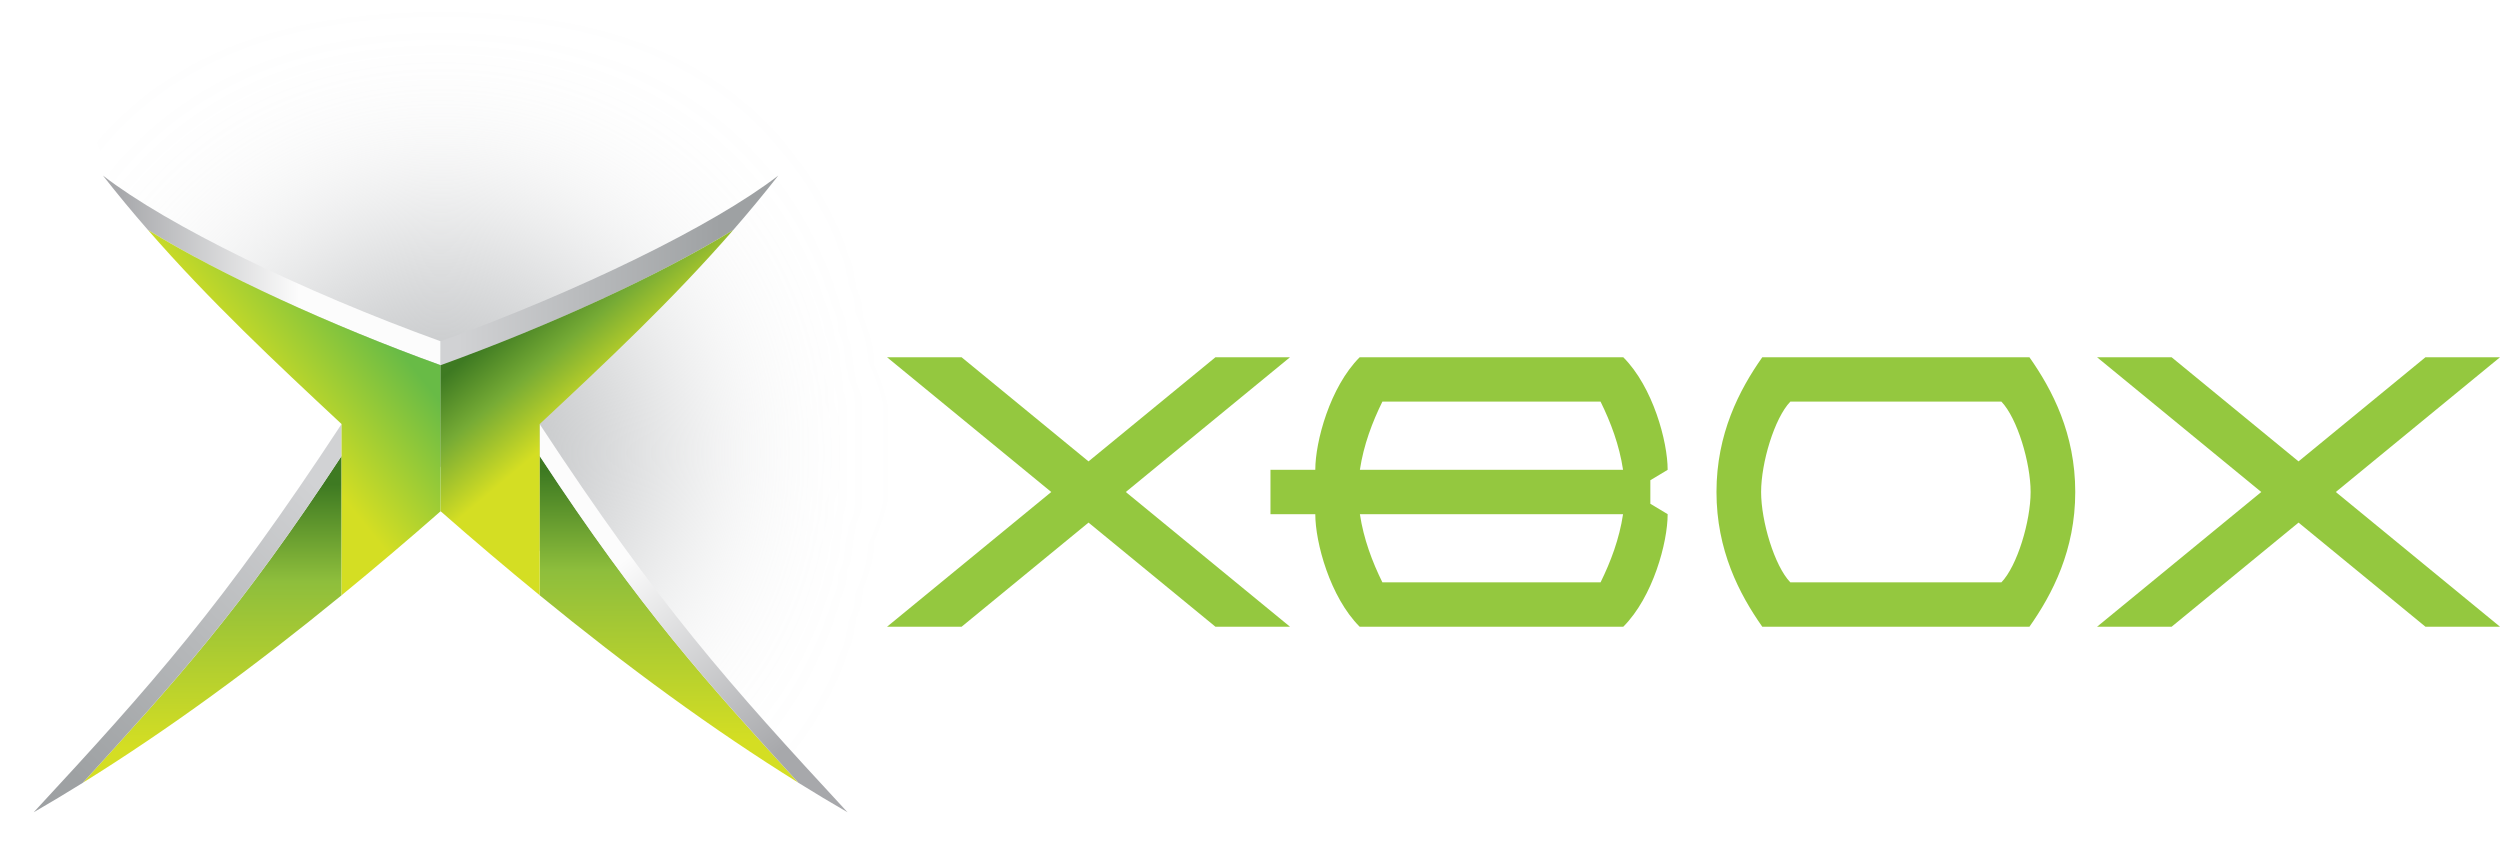
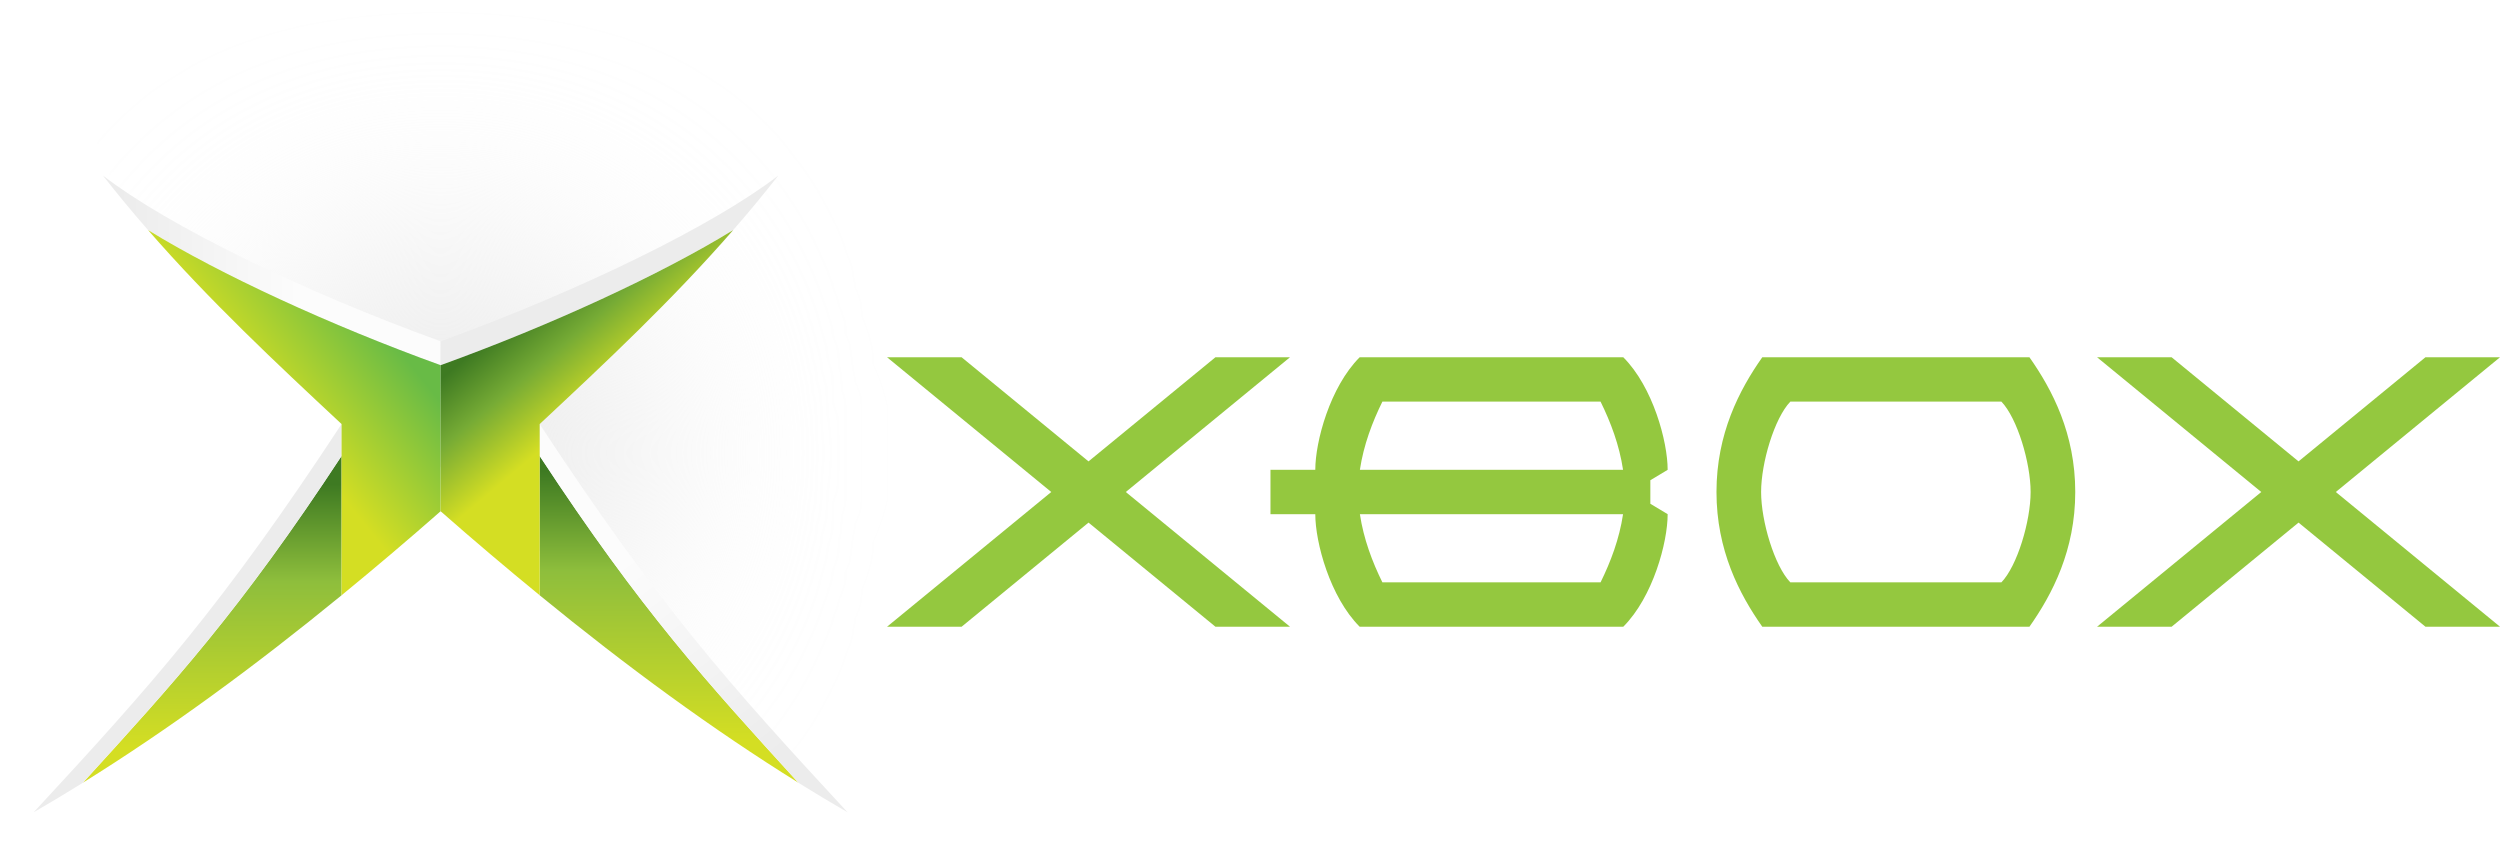
<svg xmlns="http://www.w3.org/2000/svg" xmlns:xlink="http://www.w3.org/1999/xlink" width="188.206mm" height="64.053mm" viewBox="0 0 188.206 64.053" version="1.1" id="svg1213">
  <defs id="defs1207">
    <linearGradient id="linearGradient1326">
-       <stop style="stop-color:#d1d2d4;stop-opacity:1" offset="0" id="stop1322" />
-       <stop style="stop-color:#9ea1a3;stop-opacity:1" offset="1" id="stop1324" />
+       <stop style="stop-color:#ececec;stop-opacity:1" offset="0" id="stop1322" />
+       <stop style="stop-color:#ececec;stop-opacity:1" offset="1" id="stop1324" />
    </linearGradient>
    <linearGradient id="linearGradient1318">
      <stop style="stop-color:#fcfcfc;stop-opacity:1" offset="0" id="stop1314" />
-       <stop style="stop-color:#a7a8ab;stop-opacity:1" offset="1" id="stop1316" />
+       <stop style="stop-color:#ececec;stop-opacity:1" offset="1" id="stop1316" />
    </linearGradient>
    <linearGradient id="linearGradient1310">
      <stop style="stop-color:#d4de23;stop-opacity:1" offset="0" id="stop1306" />
      <stop style="stop-color:#68bb46;stop-opacity:1" offset="1" id="stop1308" />
    </linearGradient>
    <linearGradient id="linearGradient1304">
      <stop id="stop1298" offset="0" style="stop-color:#d4de23;stop-opacity:1" />
      <stop style="stop-color:#76ab35;stop-opacity:1" offset="0.557" id="stop1300" />
      <stop id="stop1302" offset="1" style="stop-color:#3e7a22;stop-opacity:1" />
    </linearGradient>
    <linearGradient id="linearGradient1280">
      <stop style="stop-color:#d4de23;stop-opacity:1" offset="0" id="stop1276" />
      <stop id="stop1286" offset="0.631" style="stop-color:#8ebe3c;stop-opacity:1" />
      <stop style="stop-color:#3e7a22;stop-opacity:1" offset="1" id="stop1278" />
    </linearGradient>
    <linearGradient xlink:href="#linearGradient1280" id="linearGradient1282" x1="445.714" y1="445.662" x2="445.714" y2="368.897" gradientUnits="userSpaceOnUse" />
    <linearGradient xlink:href="#linearGradient1280" id="linearGradient1288" x1="373.571" y1="447.52" x2="373.571" y2="372.52" gradientUnits="userSpaceOnUse" />
    <linearGradient xlink:href="#linearGradient1304" id="linearGradient1296" x1="429.567" y1="366.926" x2="407.844" y2="341.185" gradientUnits="userSpaceOnUse" gradientTransform="scale(0.2645833)" />
    <linearGradient xlink:href="#linearGradient1310" id="linearGradient1312" x1="381.08" y1="379.805" x2="411.385" y2="355.561" gradientUnits="userSpaceOnUse" gradientTransform="scale(0.2645833)" />
    <linearGradient xlink:href="#linearGradient1318" id="linearGradient1320" x1="365.771" y1="321.448" x2="314.505" y2="321.448" gradientUnits="userSpaceOnUse" />
    <linearGradient xlink:href="#linearGradient1326" id="linearGradient1328" x1="411.132" y1="339.399" x2="485.677" y2="339.399" gradientUnits="userSpaceOnUse" />
    <linearGradient xlink:href="#linearGradient1318" id="linearGradient1330" x1="119.913" y1="105.272" x2="131.063" y2="120.202" gradientUnits="userSpaceOnUse" />
    <linearGradient xlink:href="#linearGradient1326" id="linearGradient1344" x1="375.777" y1="377.027" x2="304.266" y2="457.455" gradientUnits="userSpaceOnUse" />
    <linearGradient xlink:href="#linearGradient1280" id="linearGradient1357" gradientUnits="userSpaceOnUse" x1="445.714" y1="445.662" x2="445.714" y2="368.897" />
    <filter style="color-interpolation-filters:sRGB" id="filter1516" x="-0.568" width="2.135" y="-0.568" height="2.135">
      <feGaussianBlur stdDeviation="10.593" id="feGaussianBlur1518" />
    </filter>
    <clipPath clipPathUnits="userSpaceOnUse" id="clipPath1522">
-       <path style="fill:none;stroke:#000000;stroke-width:0.265px;stroke-linecap:butt;stroke-linejoin:miter;stroke-opacity:1" d="M 150.405,134.138 73.099,68.556 60.926,36.436 179.394,24.774 199.007,100.573 158.457,138.207 Z" id="path1524" />
+       <path style="fill:none;stroke:#ececec;stroke-width:0.265px;stroke-linecap:butt;stroke-linejoin:miter;stroke-opacity:1" d="M 150.405,134.138 73.099,68.556 60.926,36.436 179.394,24.774 199.007,100.573 158.457,138.207 Z" id="path1524" />
    </clipPath>
    <linearGradient xlink:href="#linearGradient1318" id="linearGradient1579" gradientUnits="userSpaceOnUse" x1="365.771" y1="321.448" x2="314.505" y2="321.448" />
    <linearGradient xlink:href="#linearGradient1326" id="linearGradient1581" gradientUnits="userSpaceOnUse" x1="411.132" y1="339.399" x2="485.677" y2="339.399" />
    <linearGradient xlink:href="#linearGradient1304" id="linearGradient1583" gradientUnits="userSpaceOnUse" gradientTransform="scale(0.2645833)" x1="429.567" y1="366.926" x2="407.844" y2="341.185" />
  </defs>
  <g id="layer1" transform="translate(-74.27232,-62.10214)">
    <g id="g1577">
      <g id="g1713">
-         <circle r="22.395" cy="96.2" cx="107.443" id="path1386" style="opacity:1;fill:#bdbfc1;fill-opacity:1;stroke:none;stroke-width:1.073;stroke-linecap:butt;stroke-linejoin:miter;stroke-miterlimit:4;stroke-dasharray:none;stroke-opacity:1;filter:url(#filter1516)" transform="matrix(0.7130802,0,0,0.7130802,30.82747,27.60175)" clip-path="url(#clipPath1522)" />
+         <circle r="22.395" cy="96.2" cx="107.443" id="path1386" style="opacity:1;fill:#ececec;fill-opacity:1;stroke:none;stroke-width:1.073;stroke-linecap:butt;stroke-linejoin:miter;stroke-miterlimit:4;stroke-dasharray:none;stroke-opacity:1;filter:url(#filter1516)" transform="matrix(0.7130802,0,0,0.7130802,30.82747,27.60175)" clip-path="url(#clipPath1522)" />
        <path style="fill:url(#linearGradient1357);fill-opacity:1;stroke:none;stroke-width:1px;stroke-linecap:butt;stroke-linejoin:miter;stroke-opacity:1" d="m 434.266,364.453 v 39.637 c 24.882,20.367 49.297,38.223 73.609,53.336 -25.908,-28.422 -44.673,-48.877 -73.609,-92.973 z m 53.963,64.006 c 3.413,3.998 6.88,7.962 10.455,11.979 -3.575,-4.016 -7.042,-7.981 -10.455,-11.979 z m 20.963,29.785 c 1.45,0.896 2.9,1.78 4.35,2.656 -1.45,-0.876 -2.899,-1.761 -4.35,-2.656 z m 6.324,3.85 c 2.119,1.267 4.238,2.519 6.355,3.744 -2.118,-1.225 -4.237,-2.477 -6.355,-3.744 z" transform="scale(0.2645833)" id="path1264" />
        <path style="fill:url(#linearGradient1288);fill-opacity:1;stroke:none;stroke-width:1px;stroke-linecap:butt;stroke-linejoin:miter;stroke-opacity:1" d="m 377.9,364.453 c -28.938,44.097 -47.702,64.553 -73.611,92.977 24.313,-15.113 48.729,-32.971 73.611,-53.338 z m -74.854,93.746 c -1.474,0.91 -2.948,1.811 -4.422,2.701 1.474,-0.891 2.947,-1.79 4.422,-2.701 z m -6.396,3.895 c -2.119,1.267 -4.238,2.519 -6.355,3.744 2.118,-1.225 4.237,-2.477 6.355,-3.744 z" transform="scale(0.2645833)" id="path1269" />
        <path style="fill:url(#linearGradient1579);fill-opacity:1;stroke:none;stroke-width:1px;stroke-linecap:butt;stroke-linejoin:miter;stroke-opacity:1" d="M 406.084,331.824 C 366.941,317.669 328.332,298.854 310,284.662 c 4.197,5.367 8.488,10.527 12.85,15.531 20.518,12.6 51.694,27.027 83.234,38.434 z" id="path1259" transform="scale(0.2645833)" />
        <path style="fill:url(#linearGradient1581);fill-opacity:1;stroke:none;stroke-width:1px;stroke-linecap:butt;stroke-linejoin:miter;stroke-opacity:1" d="m 406.084,331.824 v 6.803 c 31.541,-11.406 62.715,-25.833 83.232,-38.434 4.361,-5.004 8.653,-10.164 12.85,-15.531 -18.332,14.192 -56.939,33.007 -96.082,47.162 z" id="path1244" transform="scale(0.2645833)" />
        <path style="fill:url(#linearGradient1344);fill-opacity:1;stroke:none;stroke-width:1px;stroke-linecap:butt;stroke-linejoin:miter;stroke-opacity:1" d="m 377.9,355.377 c -33.89,51.644 -53.793,73.949 -87.605,110.461 4.655,-2.692 9.311,-5.489 13.971,-8.383 25.921,-28.437 44.688,-48.892 73.635,-93.003 z" transform="scale(0.2645833)" id="path1249" />
        <path id="path1254" d="m 114.899,94.027 c 8.967,13.664 14.233,19.566 23.179,29.226 -1.232,-0.712 -2.464,-1.452 -3.696,-2.218 -6.858,-7.524 -11.824,-12.936 -19.483,-24.607 z" style="fill:url(#linearGradient1330);fill-opacity:1;stroke:none;stroke-width:0.265px;stroke-linecap:butt;stroke-linejoin:miter;stroke-opacity:1" />
        <path style="opacity:1;fill:#94c83f;fill-opacity:1;stroke:none;stroke-width:0.765;stroke-linecap:butt;stroke-linejoin:miter;stroke-miterlimit:4;stroke-dasharray:none;stroke-opacity:1" d="M 141.051,88.997 153.413,99.141 141.051,109.284 h 5.613 l 9.555,-7.84 9.555,7.84 h 5.613 L 159.025,99.141 171.386,88.997 h -5.613 l -9.555,7.84 -9.555,-7.84 z" id="rect1376" />
        <path id="path1382" d="M 232.144,88.997 244.505,99.141 232.144,109.284 h 5.613 l 9.555,-7.84 9.555,7.84 h 5.613 L 250.117,99.141 262.479,88.997 h -5.613 l -9.555,7.84 -9.555,-7.84 z" style="opacity:1;fill:#94c83f;fill-opacity:1;stroke:none;stroke-width:0.765;stroke-linecap:butt;stroke-linejoin:miter;stroke-miterlimit:4;stroke-dasharray:none;stroke-opacity:1" />
        <path style="fill:url(#linearGradient1312);fill-opacity:1;stroke:none;stroke-width:0.265px;stroke-linecap:butt;stroke-linejoin:miter;stroke-opacity:1" d="m 82.953,76.487 c 0.143,0.177 0.287,0.351 0.43,0.527 -0.144,-0.175 -0.288,-0.35 -0.43,-0.527 z m 0.949,1.155 c 0.168,0.202 0.338,0.403 0.507,0.604 -0.169,-0.2 -0.338,-0.401 -0.507,-0.604 z m 0.892,1.056 c 0.208,0.243 0.416,0.486 0.625,0.726 -0.209,-0.24 -0.417,-0.483 -0.625,-0.726 z m 0.626,0.727 c 4.645,5.33 9.602,9.968 14.566,14.601 v 12.889 c 2.467,-2.019 4.949,-4.12 7.457,-6.325 V 89.595 C 99.098,86.577 90.849,82.76 85.421,79.426 Z" id="path1274" />
        <path style="fill:url(#linearGradient1583);fill-opacity:1;stroke:none;stroke-width:0.265px;stroke-linecap:butt;stroke-linejoin:miter;stroke-opacity:1" d="m 131.933,76.487 c -0.143,0.177 -0.287,0.351 -0.43,0.527 0.144,-0.175 0.288,-0.35 0.43,-0.527 z m -0.949,1.155 c -0.169,0.202 -0.337,0.403 -0.507,0.604 0.169,-0.2 0.338,-0.401 0.507,-0.604 z m -0.892,1.056 c -0.208,0.243 -0.416,0.486 -0.625,0.726 0.209,-0.24 0.417,-0.483 0.625,-0.726 z m -0.626,0.727 c -5.429,3.334 -13.677,7.151 -22.022,10.169 v 10.996 c 2.507,2.205 4.989,4.305 7.456,6.325 V 94.027 c 4.963,-4.633 9.921,-9.271 14.566,-14.601 z" id="path1237" />
        <path style="opacity:1;fill:#94c83f;fill-opacity:1;stroke:none;stroke-width:2.891;stroke-linecap:butt;stroke-linejoin:miter;stroke-miterlimit:4;stroke-dasharray:none;stroke-opacity:1" d="m 667.584,336.367 c -8.439,8.449 -12.627,23.965 -12.627,32.025 h -12.752 v 12.625 h 12.752 c 0,8.06 4.188,23.577 12.627,32.025 h 75.004 c 8.439,-8.449 12.627,-23.965 12.627,-32.025 l -4.924,-2.965 v -6.695 l 4.924,-2.965 c 0,-8.06 -4.188,-23.577 -12.627,-32.025 z m 6.463,12.627 H 736.125 c 2.888,5.861 5.345,12.365 6.4,19.398 h -74.879 c 1.056,-7.033 3.513,-13.537 6.4,-19.398 z m -6.4,32.023 h 74.879 c -1.056,7.033 -3.513,13.537 -6.4,19.398 h -62.078 c -2.888,-5.861 -5.345,-12.366 -6.4,-19.398 z" transform="scale(0.2645833)" id="rect1526" />
        <path style="opacity:1;fill:#94c83f;fill-opacity:1;stroke:none;stroke-width:2.891;stroke-linecap:butt;stroke-linejoin:miter;stroke-miterlimit:4;stroke-dasharray:none;stroke-opacity:1" d="M 501.428 101.65 C 494.864 110.975 488.393 123.445 488.393 139.988 C 488.393 156.531 494.864 169.001 501.428 178.326 L 577.439 178.326 C 584.003 169.001 590.475 156.531 590.475 139.988 C 590.475 123.445 584.003 110.975 577.439 101.65 L 501.428 101.65 z M 509.404 114.277 L 569.463 114.277 C 573.984 118.976 577.775 131.682 577.775 139.988 C 577.775 148.295 573.984 161 569.463 165.699 L 509.404 165.699 C 504.884 161 501.092 148.295 501.092 139.988 C 501.092 131.682 504.884 118.976 509.404 114.277 z " transform="matrix(0.2645833,0,0,0.2645833,74.27232,62.10214)" id="rect1550" />
      </g>
    </g>
  </g>
</svg>
